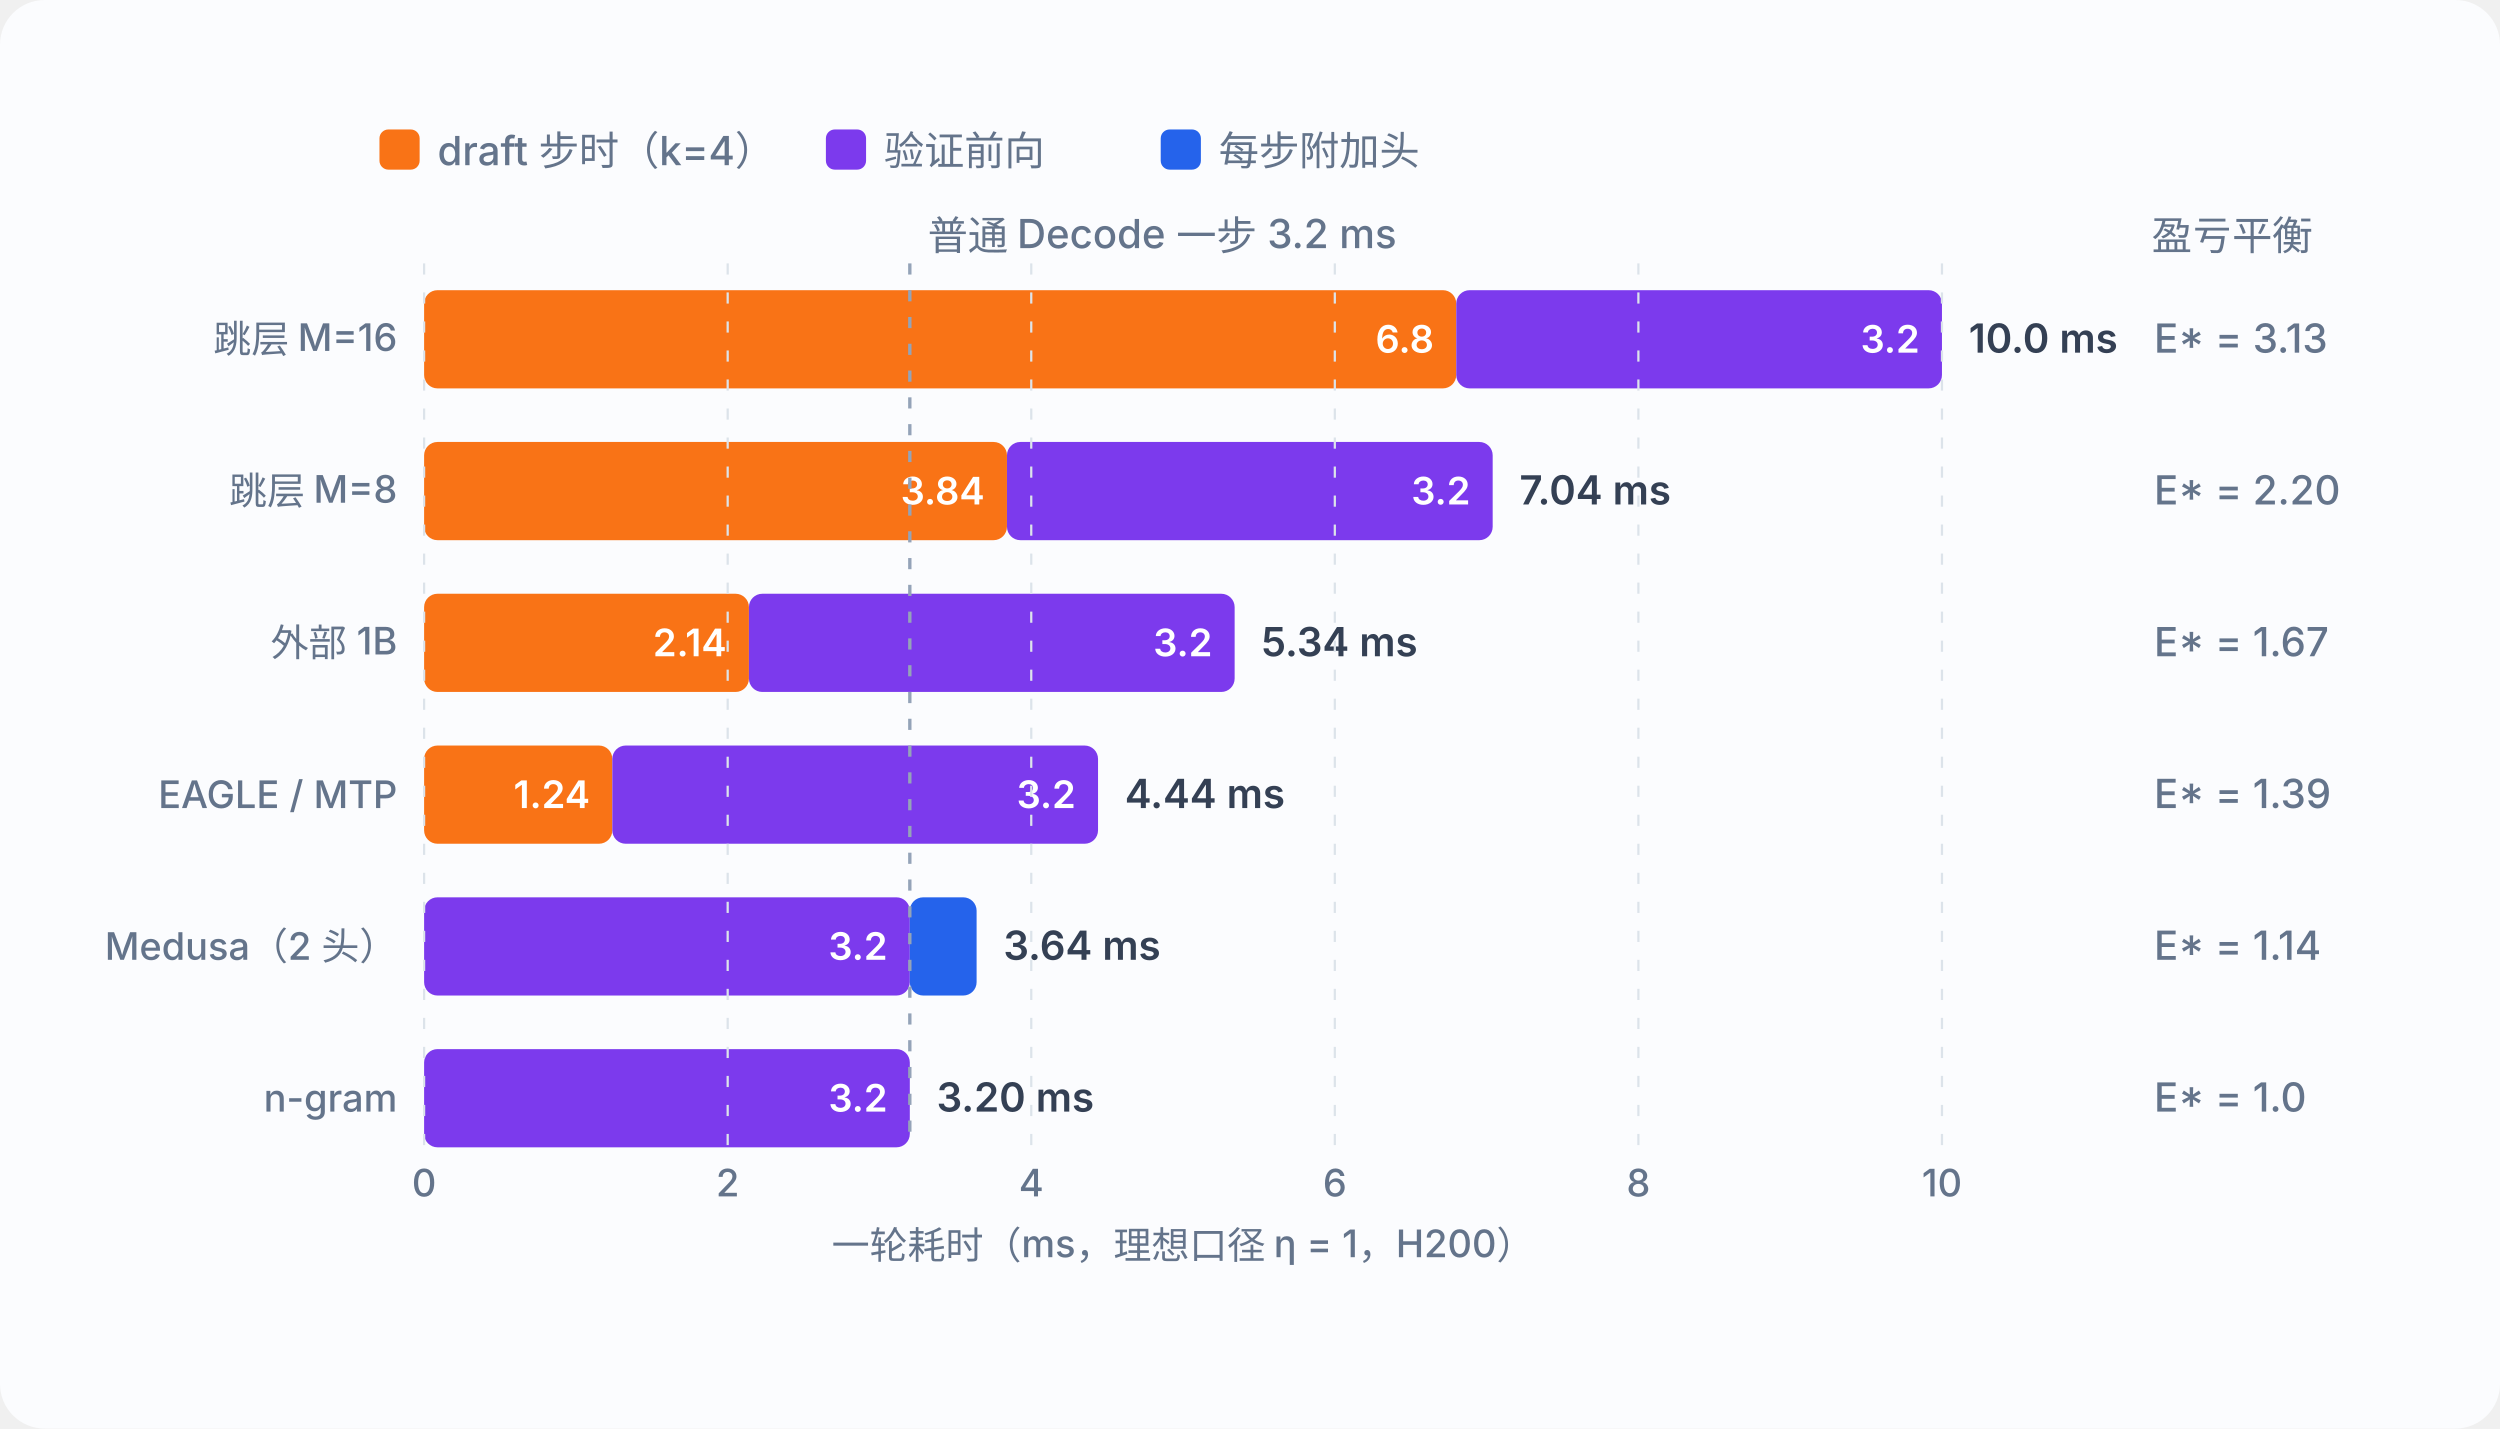
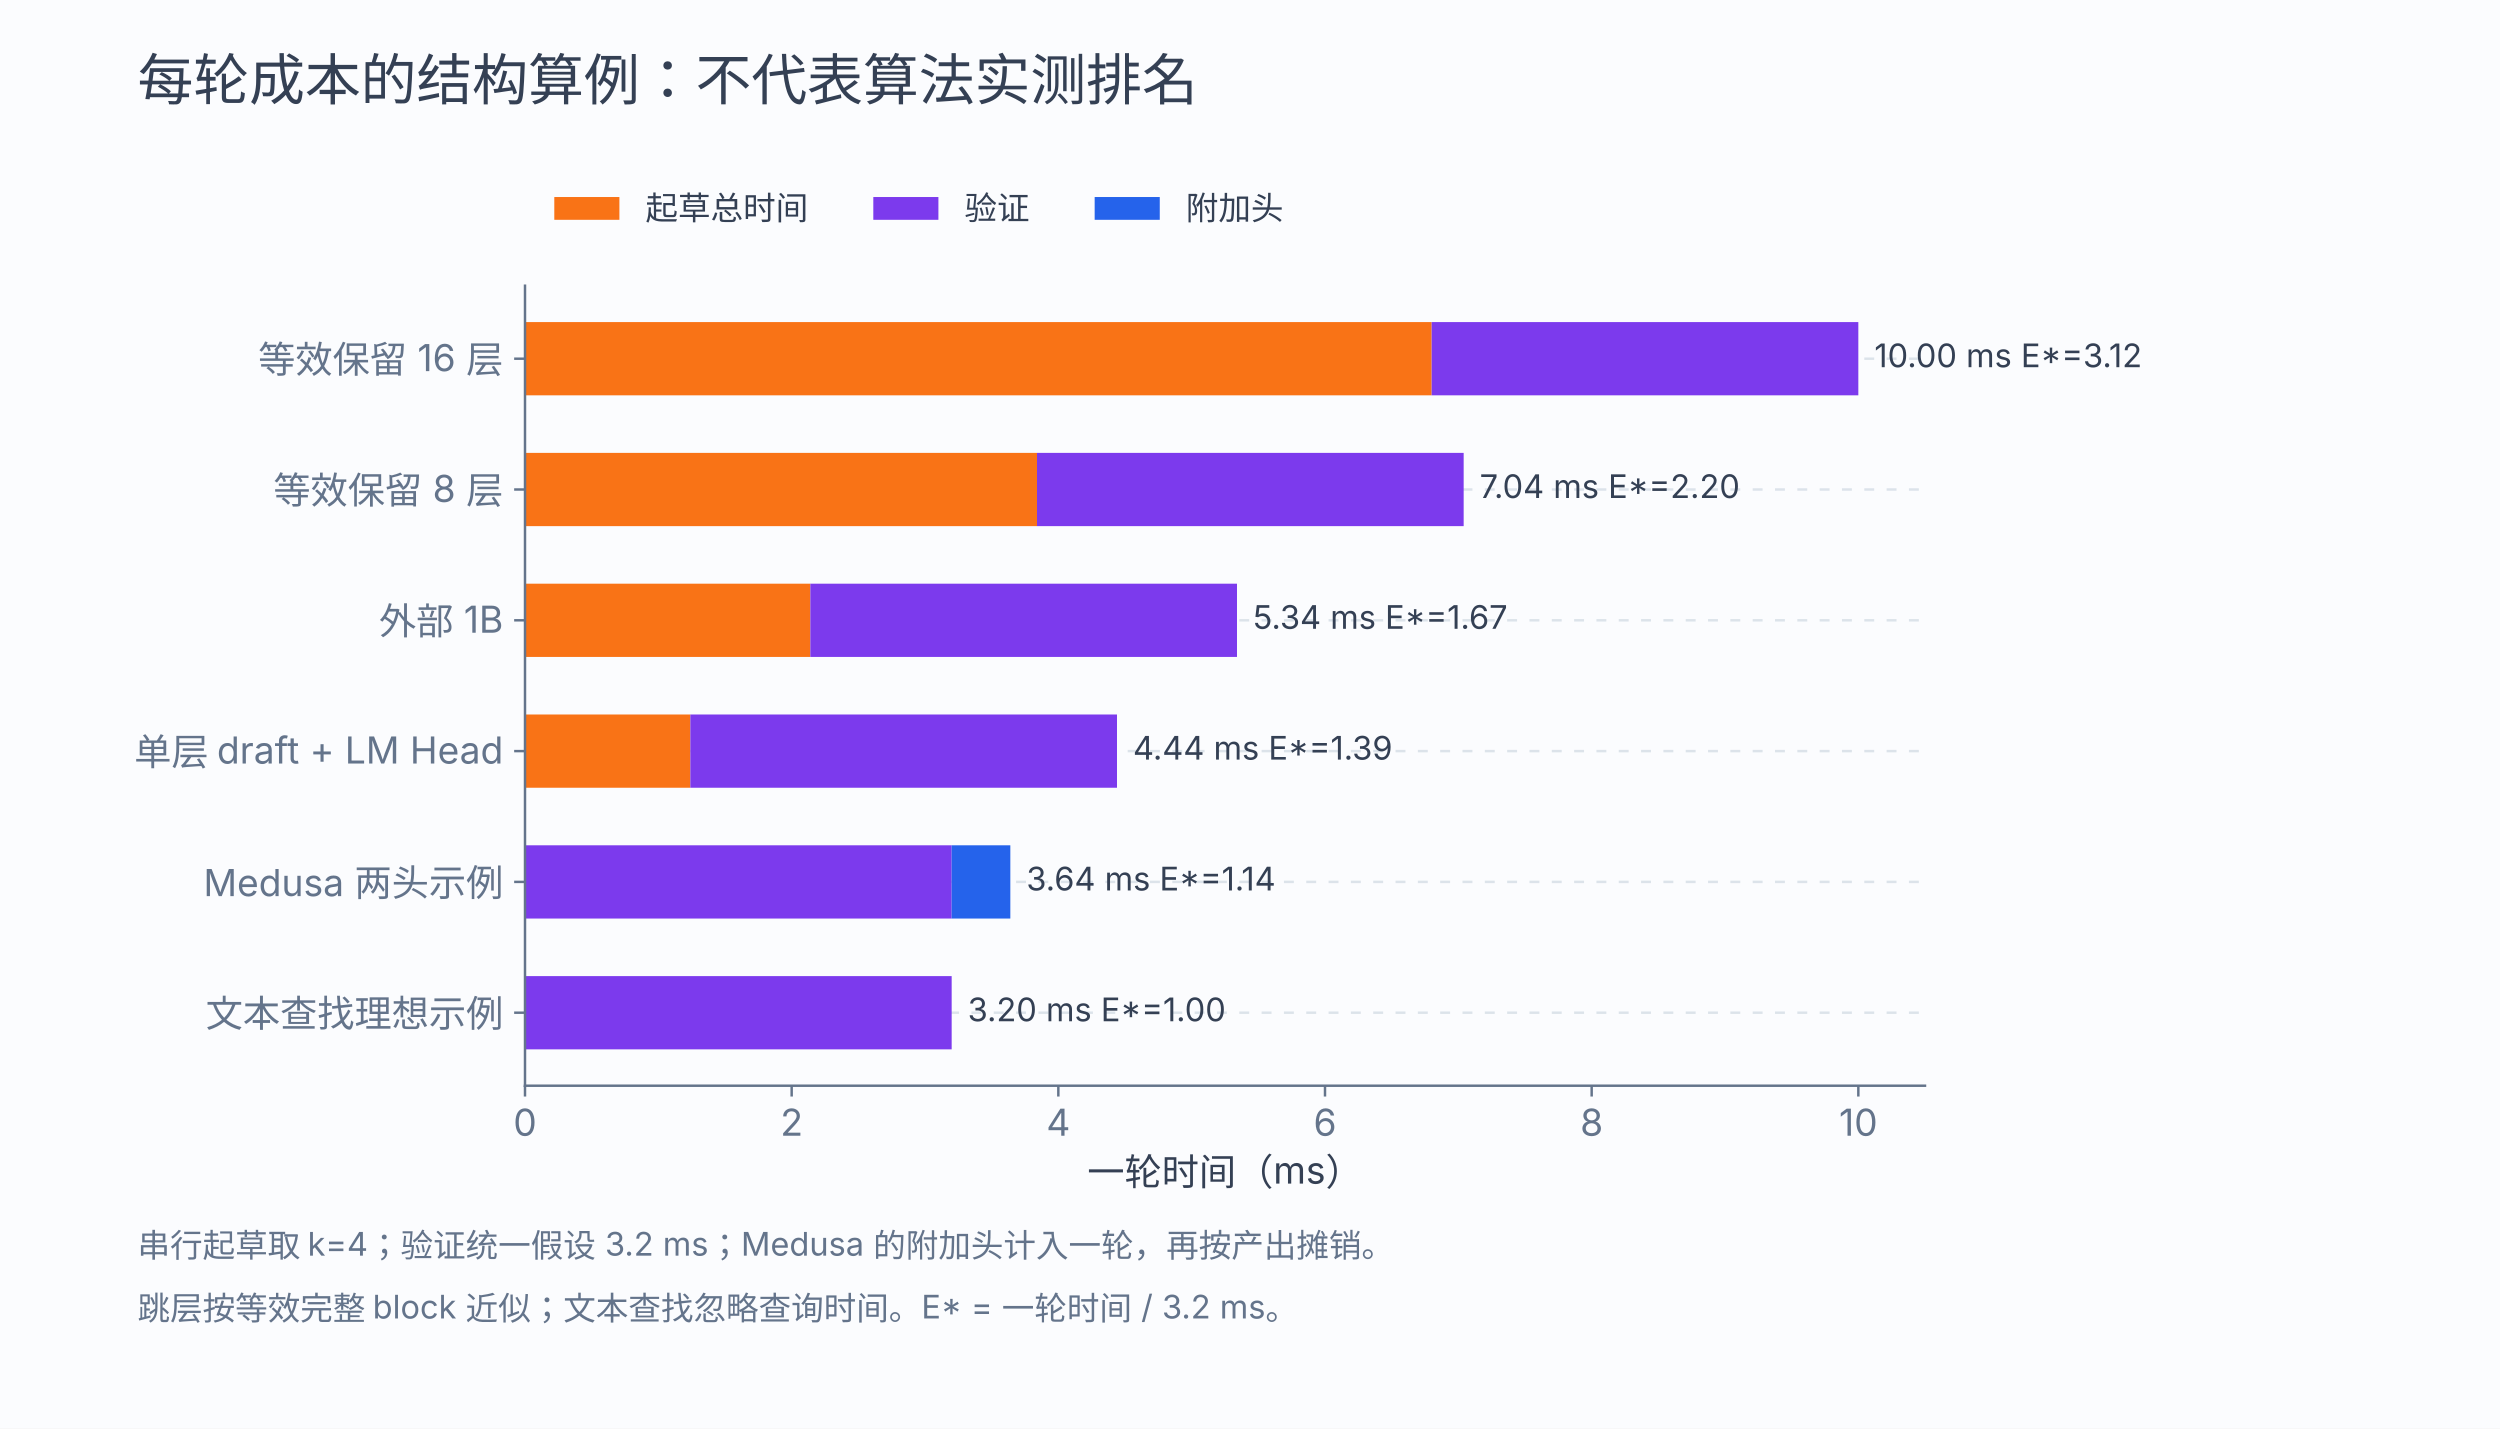
- <svg xmlns="http://www.w3.org/2000/svg" width="1120" height="640" viewBox="0 0 1120 640" role="img" aria-labelledby="title desc">
-   <style>
-     .bg { fill: #fbfcfe; }
-     .grid { stroke: #dce3ea; stroke-width: 1; stroke-dasharray: 5 8; }
-     .axis { stroke: #344054; stroke-width: 2.5; }
-     .guide { stroke: #94a3b8; stroke-width: 1.5; stroke-dasharray: 5 7; }
-     .label { fill: #344054; font: 600 22px -apple-system, BlinkMacSystemFont, "PingFang SC", "Microsoft YaHei", sans-serif; }
-     .tick { fill: #64748b; font: 500 17px -apple-system, BlinkMacSystemFont, "PingFang SC", "Microsoft YaHei", sans-serif; }
-     .muted { fill: #64748b; font: 500 18px -apple-system, BlinkMacSystemFont, "PingFang SC", "Microsoft YaHei", sans-serif; }
-     .note { fill: #475569; font: 500 18px -apple-system, BlinkMacSystemFont, "PingFang SC", "Microsoft YaHei", sans-serif; }
-     .in { fill: #ffffff; font: 600 17px -apple-system, BlinkMacSystemFont, "PingFang SC", "Microsoft YaHei", sans-serif; }
-     .blk { fill: #64748b; font: 500 17px -apple-system, BlinkMacSystemFont, "PingFang SC", "Microsoft YaHei", sans-serif; }
-     .on { fill: #344054; font: 600 18px -apple-system, BlinkMacSystemFont, "PingFang SC", "Microsoft YaHei", sans-serif; }
-     .ser { font: 700 20px -apple-system, BlinkMacSystemFont, "PingFang SC", "Microsoft YaHei", sans-serif; }
-     .edg { stroke: #94a3b8; stroke-width: 2; fill: none; }
-   </style>
-   <rect class="bg" width="1120" height="640" rx="20" />
-   <rect x="170" y="58" width="18" height="18" rx="4" fill="#f97316" />
-   <text class="muted" x="196" y="74">draft 步时（k=4）</text>
-   <rect x="370" y="58" width="18" height="18" rx="4" fill="#7c3aed" />
-   <text class="muted" x="396" y="74">验证前向</text>
-   <rect x="520" y="58" width="18" height="18" rx="4" fill="#2563eb" />
-   <text class="muted" x="546" y="74">每步附加头</text>
-   <text class="blk" x="178" y="158" text-anchor="end">跳层 M=16</text>
-   <rect x="190" y="130" width="462.4" height="44" rx="6" fill="#f97316" />
-   <text class="in" x="642.4" y="158" text-anchor="end">6.8</text>
-   <rect x="652.4" y="130" width="217.6" height="44" rx="6" fill="#7c3aed" />
-   <text class="in" x="860" y="158" text-anchor="end">3.2</text>
-   <text class="on" x="882" y="158">10.0 ms</text>
-   <text class="muted" x="965" y="158">E* = 3.13</text>
-   <text class="blk" x="178" y="226" text-anchor="end">跳层 M=8</text>
-   <rect x="190" y="198" width="261.12" height="44" rx="6" fill="#f97316" />
-   <text class="in" x="441.12" y="226" text-anchor="end">3.84</text>
-   <rect x="451.12" y="198" width="217.6" height="44" rx="6" fill="#7c3aed" />
-   <text class="in" x="658.72" y="226" text-anchor="end">3.2</text>
-   <text class="on" x="680.72" y="226">7.04 ms</text>
-   <text class="muted" x="965" y="226">E* = 2.20</text>
-   <text class="blk" x="178" y="294" text-anchor="end">外部 1B</text>
-   <rect x="190" y="266" width="145.52" height="44" rx="6" fill="#f97316" />
-   <text class="in" x="325.52" y="294" text-anchor="end">2.14</text>
-   <rect x="335.52" y="266" width="217.6" height="44" rx="6" fill="#7c3aed" />
-   <text class="in" x="543.12" y="294" text-anchor="end">3.2</text>
-   <text class="on" x="565.12" y="294">5.34 ms</text>
-   <text class="muted" x="965" y="294">E* = 1.67</text>
-   <text class="blk" x="178" y="362" text-anchor="end">EAGLE / MTP</text>
-   <rect x="190" y="334" width="84.32" height="44" rx="6" fill="#f97316" />
-   <text class="in" x="264.32" y="362" text-anchor="end">1.24</text>
-   <rect x="274.32" y="334" width="217.6" height="44" rx="6" fill="#7c3aed" />
-   <text class="in" x="481.92" y="362" text-anchor="end">3.2</text>
-   <text class="on" x="503.92" y="362">4.44 ms</text>
-   <text class="muted" x="965" y="362">E* = 1.39</text>
-   <text class="blk" x="178" y="430" text-anchor="end">Medusa（2 头）</text>
-   <rect x="190" y="402" width="217.6" height="44" rx="6" fill="#7c3aed" />
-   <text class="in" x="397.6" y="430" text-anchor="end">3.2</text>
-   <rect x="407.6" y="402" width="29.92" height="44" rx="6" fill="#2563eb" />
-   <text class="on" x="449.52" y="430">3.64 ms</text>
-   <text class="muted" x="965" y="430">E* = 1.14</text>
-   <text class="blk" x="178" y="498" text-anchor="end">n-gram</text>
-   <rect x="190" y="470" width="217.6" height="44" rx="6" fill="#7c3aed" />
-   <text class="in" x="397.6" y="498" text-anchor="end">3.2</text>
-   <text class="on" x="419.6" y="498">3.20 ms</text>
-   <text class="muted" x="965" y="498">E* = 1.0</text>
-   <line class="guide" x1="407.6" y1="118" x2="407.6" y2="514" />
-   <text class="muted" x="415.6" y="112">普通 Decode 一步 3.2 ms</text>
-   <line class="grid" x1="190" y1="118" x2="190" y2="514" />
-   <text class="tick" x="190" y="536" text-anchor="middle">0</text>
-   <line class="grid" x1="326" y1="118" x2="326" y2="514" />
-   <text class="tick" x="326" y="536" text-anchor="middle">2</text>
-   <line class="grid" x1="462" y1="118" x2="462" y2="514" />
-   <text class="tick" x="462" y="536" text-anchor="middle">4</text>
-   <line class="grid" x1="598" y1="118" x2="598" y2="514" />
-   <text class="tick" x="598" y="536" text-anchor="middle">6</text>
-   <line class="grid" x1="734" y1="118" x2="734" y2="514" />
-   <text class="tick" x="734" y="536" text-anchor="middle">8</text>
-   <line class="grid" x1="870" y1="118" x2="870" y2="514" />
-   <text class="tick" x="870" y="536" text-anchor="middle">10</text>
-   <text class="tick" x="530" y="564" text-anchor="middle">一轮耗时（ms，理想口径 η = 1，H200）</text>
-   <text class="muted" x="1000" y="112" text-anchor="middle">盈亏平衡</text>
+ <svg xmlns="http://www.w3.org/2000/svg" xmlns:xlink="http://www.w3.org/1999/xlink" role="img" aria-labelledby="title desc" width="1120" height="640" viewBox="0 0 806.4 460.8" version="1.1">
+   <defs>
+     <style type="text/css">*{stroke-linejoin: round; stroke-linecap: butt}</style>
+   </defs>
+   <g id="figure_1">
+     <g id="patch_1">
+       <path d="M 0 460.8 L 806.4 460.8 L 806.4 0 L 0 0 z " style="fill: #fbfcfe" />
+     </g>
+     <g id="axes_1">
+       <g id="patch_2">
+         <path d="M 169.344 350.208 L 620.928 350.208 L 620.928 92.16 L 169.344 92.16 z " style="fill: #fbfcfe" />
+       </g>
+       <g id="matplotlib.axis_1">
+         <g id="xtick_1">
+           <g id="line2d_1">
+             <defs>
+               <path id="m4ab17bad40" d="M 0 0 L 0 3.5 " style="stroke: #64748b; stroke-width: 0.8" />
+             </defs>
+             <g>
+               <use xlink:href="#m4ab17bad40" x="169.344" y="350.208" style="fill: #64748b; stroke: #64748b; stroke-width: 0.8" />
+             </g>
+           </g>
+           <g id="text_1">
+             <text style="font-size: 12px; font-family: -apple-system, BlinkMacSystemFont, 'PingFang SC', 'Microsoft YaHei', sans-serif; text-anchor: middle; fill: #64748b" x="169.344" y="366.349" transform="rotate(-0 169.344 366.3486)">0</text>
+           </g>
+         </g>
+         <g id="xtick_2">
+           <g id="line2d_2">
+             <g>
+               <use xlink:href="#m4ab17bad40" x="255.36" y="350.208" style="fill: #64748b; stroke: #64748b; stroke-width: 0.8" />
+             </g>
+           </g>
+           <g id="text_2">
+             <text style="font-size: 12px; font-family: -apple-system, BlinkMacSystemFont, 'PingFang SC', 'Microsoft YaHei', sans-serif; text-anchor: middle; fill: #64748b" x="255.36" y="366.349" transform="rotate(-0 255.36 366.3486)">2</text>
+           </g>
+         </g>
+         <g id="xtick_3">
+           <g id="line2d_3">
+             <g>
+               <use xlink:href="#m4ab17bad40" x="341.376" y="350.208" style="fill: #64748b; stroke: #64748b; stroke-width: 0.8" />
+             </g>
+           </g>
+           <g id="text_3">
+             <text style="font-size: 12px; font-family: -apple-system, BlinkMacSystemFont, 'PingFang SC', 'Microsoft YaHei', sans-serif; text-anchor: middle; fill: #64748b" x="341.376" y="366.349" transform="rotate(-0 341.376 366.3486)">4</text>
+           </g>
+         </g>
+         <g id="xtick_4">
+           <g id="line2d_4">
+             <g>
+               <use xlink:href="#m4ab17bad40" x="427.392" y="350.208" style="fill: #64748b; stroke: #64748b; stroke-width: 0.8" />
+             </g>
+           </g>
+           <g id="text_4">
+             <text style="font-size: 12px; font-family: -apple-system, BlinkMacSystemFont, 'PingFang SC', 'Microsoft YaHei', sans-serif; text-anchor: middle; fill: #64748b" x="427.392" y="366.349" transform="rotate(-0 427.392 366.3486)">6</text>
+           </g>
+         </g>
+         <g id="xtick_5">
+           <g id="line2d_5">
+             <g>
+               <use xlink:href="#m4ab17bad40" x="513.408" y="350.208" style="fill: #64748b; stroke: #64748b; stroke-width: 0.8" />
+             </g>
+           </g>
+           <g id="text_5">
+             <text style="font-size: 12px; font-family: -apple-system, BlinkMacSystemFont, 'PingFang SC', 'Microsoft YaHei', sans-serif; text-anchor: middle; fill: #64748b" x="513.408" y="366.349" transform="rotate(-0 513.408 366.3486)">8</text>
+           </g>
+         </g>
+         <g id="xtick_6">
+           <g id="line2d_6">
+             <g>
+               <use xlink:href="#m4ab17bad40" x="599.424" y="350.208" style="fill: #64748b; stroke: #64748b; stroke-width: 0.8" />
+             </g>
+           </g>
+           <g id="text_6">
+             <text style="font-size: 12px; font-family: -apple-system, BlinkMacSystemFont, 'PingFang SC', 'Microsoft YaHei', sans-serif; text-anchor: middle; fill: #64748b" x="599.424" y="366.349" transform="rotate(-0 599.424 366.3486)">10</text>
+           </g>
+         </g>
+         <g id="text_7">
+           <text style="font-size: 12px; font-family: -apple-system, BlinkMacSystemFont, 'PingFang SC', 'Microsoft YaHei', sans-serif; text-anchor: middle; fill: #344054" x="395.136" y="382.349" transform="rotate(-0 395.136 382.3486)">一轮时间（ms）</text>
+         </g>
+       </g>
+       <g id="matplotlib.axis_2">
+         <g id="ytick_1">
+           <g id="line2d_7">
+             <path d="M 169.344 115.703 L 620.928 115.703 " clip-path="url(#p9b27a96d59)" style="fill: none; stroke-dasharray: 3.2,4; stroke-dashoffset: 0; stroke: #dce3ea; stroke-width: 0.8" />
+           </g>
+           <g id="line2d_8">
+             <defs>
+               <path id="m89075c0011" d="M 0 0 L -3.5 0 " style="stroke: #64748b; stroke-width: 0.8" />
+             </defs>
+             <g>
+               <use xlink:href="#m89075c0011" x="169.344" y="115.703" style="fill: #64748b; stroke: #64748b; stroke-width: 0.8" />
+             </g>
+           </g>
+           <g id="text_8">
+             <text style="font-size: 12px; font-family: -apple-system, BlinkMacSystemFont, 'PingFang SC', 'Microsoft YaHei', sans-serif; text-anchor: end; fill: #64748b" x="162.344" y="120.274" transform="rotate(-0 162.344 120.2736)">等效保留 16 层</text>
+           </g>
+         </g>
+         <g id="ytick_2">
+           <g id="line2d_9">
+             <path d="M 169.344 157.896 L 620.928 157.896 " clip-path="url(#p9b27a96d59)" style="fill: none; stroke-dasharray: 3.2,4; stroke-dashoffset: 0; stroke: #dce3ea; stroke-width: 0.8" />
+           </g>
+           <g id="line2d_10">
+             <g>
+               <use xlink:href="#m89075c0011" x="169.344" y="157.896" style="fill: #64748b; stroke: #64748b; stroke-width: 0.8" />
+             </g>
+           </g>
+           <g id="text_9">
+             <text style="font-size: 12px; font-family: -apple-system, BlinkMacSystemFont, 'PingFang SC', 'Microsoft YaHei', sans-serif; text-anchor: end; fill: #64748b" x="162.344" y="162.466" transform="rotate(-0 162.344 162.4659)">等效保留 8 层</text>
+           </g>
+         </g>
+         <g id="ytick_3">
+           <g id="line2d_11">
+             <path d="M 169.344 200.088 L 620.928 200.088 " clip-path="url(#p9b27a96d59)" style="fill: none; stroke-dasharray: 3.2,4; stroke-dashoffset: 0; stroke: #dce3ea; stroke-width: 0.8" />
+           </g>
+           <g id="line2d_12">
+             <g>
+               <use xlink:href="#m89075c0011" x="169.344" y="200.088" style="fill: #64748b; stroke: #64748b; stroke-width: 0.8" />
+             </g>
+           </g>
+           <g id="text_10">
+             <text style="font-size: 12px; font-family: -apple-system, BlinkMacSystemFont, 'PingFang SC', 'Microsoft YaHei', sans-serif; text-anchor: end; fill: #64748b" x="162.344" y="204.658" transform="rotate(-0 162.344 204.6582)">外部 1B</text>
+           </g>
+         </g>
+         <g id="ytick_4">
+           <g id="line2d_13">
+             <path d="M 169.344 242.28 L 620.928 242.28 " clip-path="url(#p9b27a96d59)" style="fill: none; stroke-dasharray: 3.2,4; stroke-dashoffset: 0; stroke: #dce3ea; stroke-width: 0.8" />
+           </g>
+           <g id="line2d_14">
+             <g>
+               <use xlink:href="#m89075c0011" x="169.344" y="242.28" style="fill: #64748b; stroke: #64748b; stroke-width: 0.8" />
+             </g>
+           </g>
+           <g id="text_11">
+             <text style="font-size: 12px; font-family: -apple-system, BlinkMacSystemFont, 'PingFang SC', 'Microsoft YaHei', sans-serif; text-anchor: end; fill: #64748b" x="162.344" y="246.85" transform="rotate(-0 162.344 246.8505)">单层 draft + LM Head</text>
+           </g>
+         </g>
+         <g id="ytick_5">
+           <g id="line2d_15">
+             <path d="M 169.344 284.472 L 620.928 284.472 " clip-path="url(#p9b27a96d59)" style="fill: none; stroke-dasharray: 3.2,4; stroke-dashoffset: 0; stroke: #dce3ea; stroke-width: 0.8" />
+           </g>
+           <g id="line2d_16">
+             <g>
+               <use xlink:href="#m89075c0011" x="169.344" y="284.472" style="fill: #64748b; stroke: #64748b; stroke-width: 0.8" />
+             </g>
+           </g>
+           <g id="text_12">
+             <text style="font-size: 12px; font-family: -apple-system, BlinkMacSystemFont, 'PingFang SC', 'Microsoft YaHei', sans-serif; text-anchor: end; fill: #64748b" x="162.344" y="289.043" transform="rotate(-0 162.344 289.0427)">Medusa 两头示例</text>
+           </g>
+         </g>
+         <g id="ytick_6">
+           <g id="line2d_17">
+             <path d="M 169.344 326.665 L 620.928 326.665 " clip-path="url(#p9b27a96d59)" style="fill: none; stroke-dasharray: 3.2,4; stroke-dashoffset: 0; stroke: #dce3ea; stroke-width: 0.8" />
+           </g>
+           <g id="line2d_18">
+             <g>
+               <use xlink:href="#m89075c0011" x="169.344" y="326.665" style="fill: #64748b; stroke: #64748b; stroke-width: 0.8" />
+             </g>
+           </g>
+           <g id="text_13">
+             <text style="font-size: 12px; font-family: -apple-system, BlinkMacSystemFont, 'PingFang SC', 'Microsoft YaHei', sans-serif; text-anchor: end; fill: #64748b" x="162.344" y="331.235" transform="rotate(-0 162.344 331.235)">文本查找理想示例</text>
+           </g>
+         </g>
+       </g>
+       <g id="patch_3">
+         <path d="M 169.344 103.889 L 461.798 103.889 L 461.798 127.517 L 169.344 127.517 z " clip-path="url(#p9b27a96d59)" style="fill: #f97316" />
+       </g>
+       <g id="patch_4">
+         <path d="M 169.344 146.082 L 334.495 146.082 L 334.495 169.709 L 169.344 169.709 z " clip-path="url(#p9b27a96d59)" style="fill: #f97316" />
+       </g>
+       <g id="patch_5">
+         <path d="M 169.344 188.274 L 261.381 188.274 L 261.381 211.902 L 169.344 211.902 z " clip-path="url(#p9b27a96d59)" style="fill: #f97316" />
+       </g>
+       <g id="patch_6">
+         <path d="M 169.344 230.466 L 222.674 230.466 L 222.674 254.094 L 169.344 254.094 z " clip-path="url(#p9b27a96d59)" style="fill: #f97316" />
+       </g>
+       <g id="patch_7">
+         <path d="M 169.344 272.659 L 169.344 272.659 L 169.344 296.286 L 169.344 296.286 z " clip-path="url(#p9b27a96d59)" style="fill: #f97316" />
+       </g>
+       <g id="patch_8">
+         <path d="M 169.344 314.851 L 169.344 314.851 L 169.344 338.479 L 169.344 338.479 z " clip-path="url(#p9b27a96d59)" style="fill: #f97316" />
+       </g>
+       <g id="patch_9">
+         <path d="M 461.798 103.889 L 599.424 103.889 L 599.424 127.517 L 461.798 127.517 z " clip-path="url(#p9b27a96d59)" style="fill: #7c3aed" />
+       </g>
+       <g id="patch_10">
+         <path d="M 334.495 146.082 L 472.12 146.082 L 472.12 169.709 L 334.495 169.709 z " clip-path="url(#p9b27a96d59)" style="fill: #7c3aed" />
+       </g>
+       <g id="patch_11">
+         <path d="M 261.381 188.274 L 399.007 188.274 L 399.007 211.902 L 261.381 211.902 z " clip-path="url(#p9b27a96d59)" style="fill: #7c3aed" />
+       </g>
+       <g id="patch_12">
+         <path d="M 222.674 230.466 L 360.3 230.466 L 360.3 254.094 L 222.674 254.094 z " clip-path="url(#p9b27a96d59)" style="fill: #7c3aed" />
+       </g>
+       <g id="patch_13">
+         <path d="M 169.344 272.659 L 306.97 272.659 L 306.97 296.286 L 169.344 296.286 z " clip-path="url(#p9b27a96d59)" style="fill: #7c3aed" />
+       </g>
+       <g id="patch_14">
+         <path d="M 169.344 314.851 L 306.97 314.851 L 306.97 338.479 L 169.344 338.479 z " clip-path="url(#p9b27a96d59)" style="fill: #7c3aed" />
+       </g>
+       <g id="patch_15">
+         <path d="M 599.424 103.889 L 599.424 103.889 L 599.424 127.517 L 599.424 127.517 z " clip-path="url(#p9b27a96d59)" style="fill: #2563eb" />
+       </g>
+       <g id="patch_16">
+         <path d="M 472.12 146.082 L 472.12 146.082 L 472.12 169.709 L 472.12 169.709 z " clip-path="url(#p9b27a96d59)" style="fill: #2563eb" />
+       </g>
+       <g id="patch_17">
+         <path d="M 399.007 188.274 L 399.007 188.274 L 399.007 211.902 L 399.007 211.902 z " clip-path="url(#p9b27a96d59)" style="fill: #2563eb" />
+       </g>
+       <g id="patch_18">
+         <path d="M 360.3 230.466 L 360.3 230.466 L 360.3 254.094 L 360.3 254.094 z " clip-path="url(#p9b27a96d59)" style="fill: #2563eb" />
+       </g>
+       <g id="patch_19">
+         <path d="M 306.97 272.659 L 325.893 272.659 L 325.893 296.286 L 306.97 296.286 z " clip-path="url(#p9b27a96d59)" style="fill: #2563eb" />
+       </g>
+       <g id="patch_20">
+         <path d="M 306.97 314.851 L 306.97 314.851 L 306.97 338.479 L 306.97 338.479 z " clip-path="url(#p9b27a96d59)" style="fill: #2563eb" />
+       </g>
+       <g id="patch_21">
+         <path d="M 169.344 350.208 L 169.344 92.16 " style="fill: none; stroke: #64748b; stroke-width: 0.8; stroke-linejoin: miter; stroke-linecap: square" />
+       </g>
+       <g id="patch_22">
+         <path d="M 169.344 350.208 L 620.928 350.208 " style="fill: none; stroke: #64748b; stroke-width: 0.8; stroke-linejoin: miter; stroke-linecap: square" />
+       </g>
+       <g id="text_14">
+         <text style="font-size: 10.5px; font-family: -apple-system, BlinkMacSystemFont, 'PingFang SC', 'Microsoft YaHei', sans-serif; text-anchor: start; fill: #344054" x="604.585" y="118.451" transform="rotate(-0 604.585 118.4513)">10.00 ms   E*=3.12</text>
+       </g>
+       <g id="text_15">
+         <text style="font-size: 10.5px; font-family: -apple-system, BlinkMacSystemFont, 'PingFang SC', 'Microsoft YaHei', sans-serif; text-anchor: start; fill: #344054" x="477.281" y="160.644" transform="rotate(-0 477.2813 160.6436)">7.04 ms   E*=2.20</text>
+       </g>
+       <g id="text_16">
+         <text style="font-size: 10.5px; font-family: -apple-system, BlinkMacSystemFont, 'PingFang SC', 'Microsoft YaHei', sans-serif; text-anchor: start; fill: #344054" x="404.168" y="202.836" transform="rotate(-0 404.1677 202.8359)">5.34 ms   E*=1.67</text>
+       </g>
+       <g id="text_17">
+         <text style="font-size: 10.5px; font-family: -apple-system, BlinkMacSystemFont, 'PingFang SC', 'Microsoft YaHei', sans-serif; text-anchor: start; fill: #344054" x="365.46" y="245.028" transform="rotate(-0 365.4605 245.0282)">4.44 ms   E*=1.39</text>
+       </g>
+       <g id="text_18">
+         <text style="font-size: 10.5px; font-family: -apple-system, BlinkMacSystemFont, 'PingFang SC', 'Microsoft YaHei', sans-serif; text-anchor: start; fill: #344054" x="331.054" y="287.22" transform="rotate(-0 331.0541 287.2205)">3.64 ms   E*=1.14</text>
+       </g>
+       <g id="text_19">
+         <text style="font-size: 10.5px; font-family: -apple-system, BlinkMacSystemFont, 'PingFang SC', 'Microsoft YaHei', sans-serif; text-anchor: start; fill: #344054" x="312.131" y="329.413" transform="rotate(-0 312.1306 329.4128)">3.20 ms   E*=1.00</text>
+       </g>
+       <g id="legend_1">
+         <g id="patch_23">
+           <path d="M 178.794 70.901 L 199.794 70.901 L 199.794 63.551 L 178.794 63.551 z " style="fill: #f97316" />
+         </g>
+         <g id="text_20">
+           <text style="font-size: 10.5px; font-family: -apple-system, BlinkMacSystemFont, 'PingFang SC', 'Microsoft YaHei', sans-serif; text-anchor: start; fill: #344054" x="208.194" y="70.901" transform="rotate(-0 208.194 70.90085)">起草总时间</text>
+         </g>
+         <g id="patch_24">
+           <path d="M 281.694 70.901 L 302.694 70.901 L 302.694 63.551 L 281.694 63.551 z " style="fill: #7c3aed" />
+         </g>
+         <g id="text_21">
+           <text style="font-size: 10.5px; font-family: -apple-system, BlinkMacSystemFont, 'PingFang SC', 'Microsoft YaHei', sans-serif; text-anchor: start; fill: #344054" x="311.094" y="70.901" transform="rotate(-0 311.094 70.90085)">验证</text>
+         </g>
+         <g id="patch_25">
+           <path d="M 353.094 70.901 L 374.094 70.901 L 374.094 63.551 L 353.094 63.551 z " style="fill: #2563eb" />
+         </g>
+         <g id="text_22">
+           <text style="font-size: 10.5px; font-family: -apple-system, BlinkMacSystemFont, 'PingFang SC', 'Microsoft YaHei', sans-serif; text-anchor: start; fill: #344054" x="382.494" y="70.901" transform="rotate(-0 382.494 70.90085)">附加头</text>
+         </g>
+       </g>
+     </g>
+     <g id="text_23">
+       <text style="font-size: 18px; font-family: -apple-system, BlinkMacSystemFont, 'PingFang SC', 'Microsoft YaHei', sans-serif; text-anchor: start; fill: #344054" x="44.352" y="32.256" transform="rotate(-0 44.352 32.256)">每轮成本的结构算例：不代表算法实测排名</text>
+     </g>
+     <g id="text_24">
+       <text style="font-size: 10.5px; font-family: -apple-system, BlinkMacSystemFont, 'PingFang SC', 'Microsoft YaHei', sans-serif; text-anchor: start; fill: #64748b" x="44.352" y="405.504" transform="rotate(-0 44.352 405.504)">串行起草取 k=4；验证统一假设 3.2 ms；Medusa 的附加头计入一轮，再按产出摊销。</text>
+     </g>
+     <g id="text_25">
+       <text style="font-size: 10.5px; font-family: -apple-system, BlinkMacSystemFont, 'PingFang SC', 'Microsoft YaHei', sans-serif; text-anchor: start; fill: #64748b" x="44.352" y="425.779" transform="rotate(-0 44.352 425.7792)">跳层按等效完整 block 近似；文本查找忽略查询时间。E* = 一轮时间 / 3.2 ms。</text>
+     </g>
+   </g>
+   <defs>
+     <clipPath id="p9b27a96d59">
+       <rect x="169.344" y="92.16" width="451.584" height="258.048" />
+     </clipPath>
+   </defs>
</svg>
